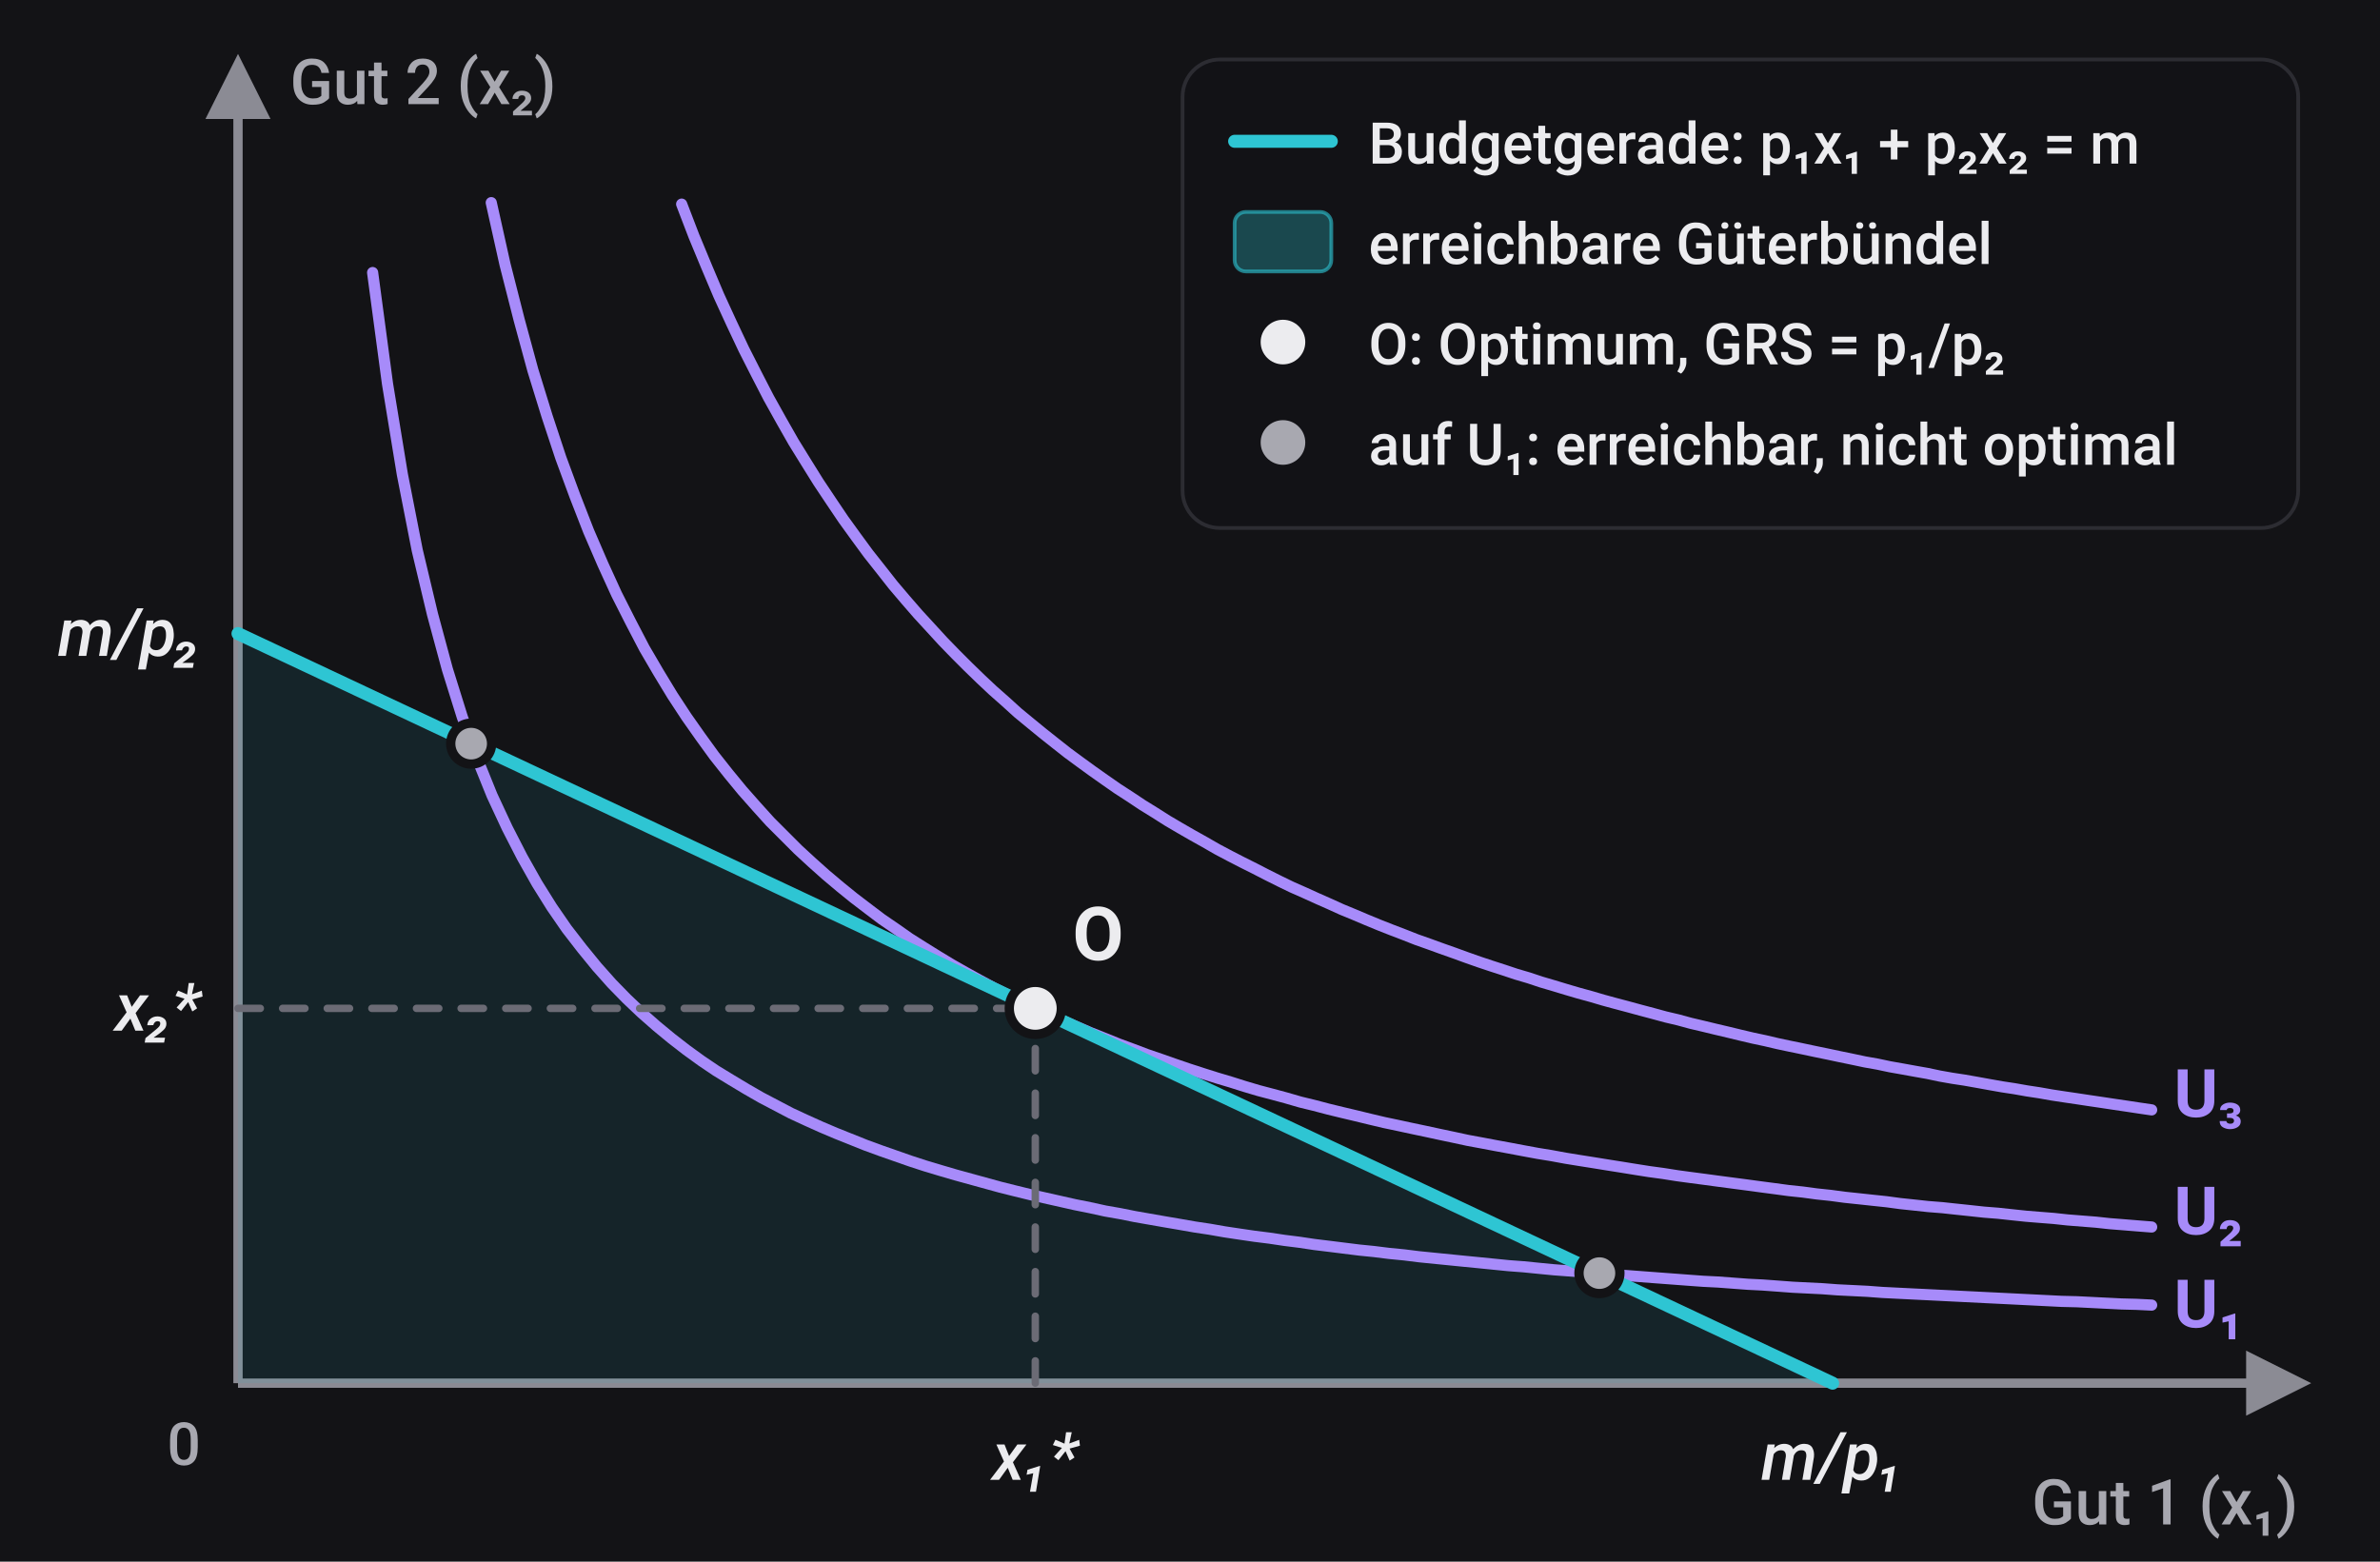
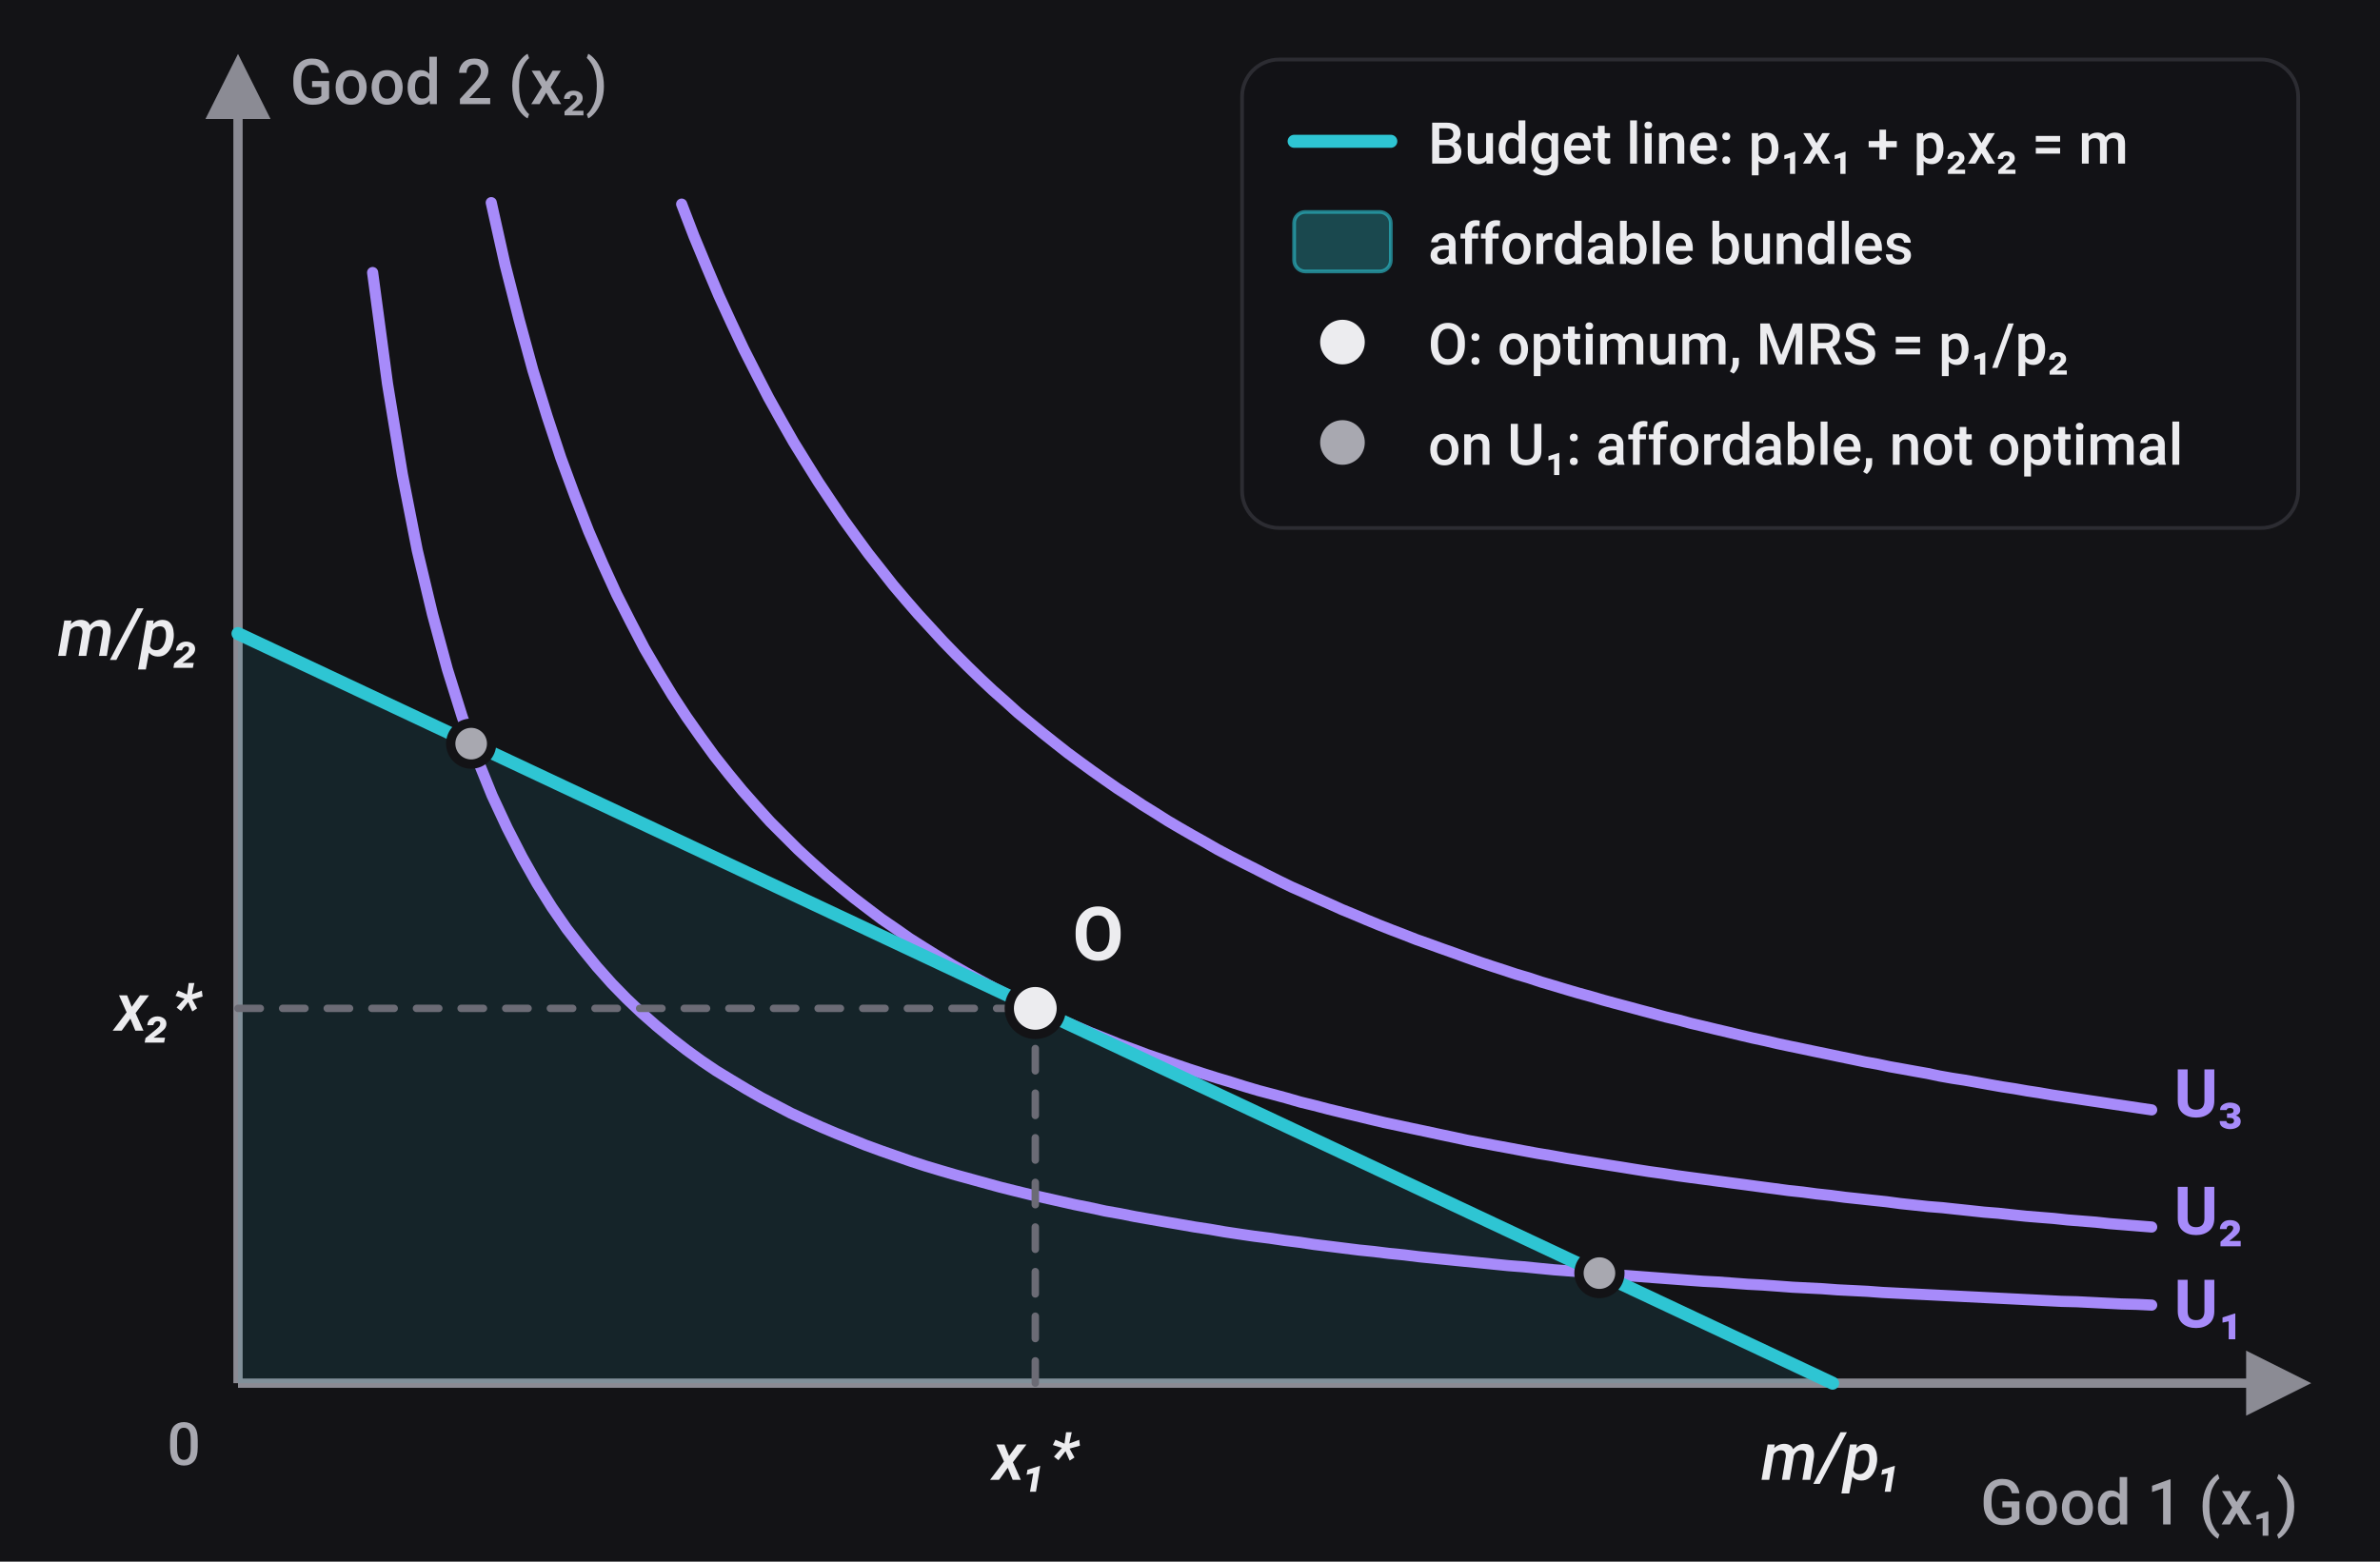
- <svg xmlns="http://www.w3.org/2000/svg" viewBox="0 0 640 420" width="640" height="420" font-family="'DM Sans', 'Segoe UI', Roboto, Helvetica, Arial, sans-serif" role="img" aria-label="Haushaltsoptimum: Die Budgetgerade berührt die höchste erreichbare Indifferenzkurve">
+ <svg xmlns="http://www.w3.org/2000/svg" viewBox="0 0 640 420" width="640" height="420" font-family="'DM Sans', 'Segoe UI', Roboto, Helvetica, Arial, sans-serif" role="img" aria-label="Consumer optimum: the budget line touches the highest attainable indifference curve">
  <defs>
    <marker id="arr-bg" viewBox="0 0 10 10" refX="8" refY="5" markerWidth="7" markerHeight="7" orient="auto-start-reverse">
      <path d="M0 0L10 5L0 10z" fill="#131316" />
    </marker>
    <marker id="arr-axis" viewBox="0 0 10 10" refX="8" refY="5" markerWidth="7" markerHeight="7" orient="auto-start-reverse">
      <path d="M0 0L10 5L0 10z" fill="#8b8b94" />
    </marker>
    <marker id="arr-guide" viewBox="0 0 10 10" refX="8" refY="5" markerWidth="7" markerHeight="7" orient="auto-start-reverse">
      <path d="M0 0L10 5L0 10z" fill="#6b6b75" />
    </marker>
    <marker id="arr-text" viewBox="0 0 10 10" refX="8" refY="5" markerWidth="7" markerHeight="7" orient="auto-start-reverse">
      <path d="M0 0L10 5L0 10z" fill="#ececef" />
    </marker>
    <marker id="arr-muted" viewBox="0 0 10 10" refX="8" refY="5" markerWidth="7" markerHeight="7" orient="auto-start-reverse">
      <path d="M0 0L10 5L0 10z" fill="#a8a8b0" />
    </marker>
    <marker id="arr-teal" viewBox="0 0 10 10" refX="8" refY="5" markerWidth="7" markerHeight="7" orient="auto-start-reverse">
      <path d="M0 0L10 5L0 10z" fill="#2ec5d3" />
    </marker>
    <marker id="arr-amber" viewBox="0 0 10 10" refX="8" refY="5" markerWidth="7" markerHeight="7" orient="auto-start-reverse">
      <path d="M0 0L10 5L0 10z" fill="#fbbf24" />
    </marker>
    <marker id="arr-pink" viewBox="0 0 10 10" refX="8" refY="5" markerWidth="7" markerHeight="7" orient="auto-start-reverse">
      <path d="M0 0L10 5L0 10z" fill="#f472b6" />
    </marker>
    <marker id="arr-blue" viewBox="0 0 10 10" refX="8" refY="5" markerWidth="7" markerHeight="7" orient="auto-start-reverse">
      <path d="M0 0L10 5L0 10z" fill="#6b9cff" />
    </marker>
    <marker id="arr-green" viewBox="0 0 10 10" refX="8" refY="5" markerWidth="7" markerHeight="7" orient="auto-start-reverse">
      <path d="M0 0L10 5L0 10z" fill="#34d399" />
    </marker>
    <marker id="arr-violet" viewBox="0 0 10 10" refX="8" refY="5" markerWidth="7" markerHeight="7" orient="auto-start-reverse">
      <path d="M0 0L10 5L0 10z" fill="#a78bfa" />
    </marker>
  </defs>
  <rect width="640" height="420" fill="#131316" />
  <line x1="64" y1="372" x2="618" y2="372" stroke="#8b8b94" stroke-width="2.5" marker-end="url(#arr-axis)" />
  <line x1="64" y1="372" x2="64" y2="18" stroke="#8b8b94" stroke-width="2.5" marker-end="url(#arr-axis)" />
-   <text x="78" y="28" font-size="17" fill="#a8a8b0" text-anchor="start" font-weight="500">Gut 2 (x₂)</text>
-   <text x="618" y="410" font-size="17" fill="#a8a8b0" text-anchor="end" font-weight="500">Gut 1 (x₁)</text>
+   <text x="78" y="28" font-size="17" fill="#a8a8b0" text-anchor="start" font-weight="500">Good 2 (x₂)</text>
+   <text x="618" y="410" font-size="17" fill="#a8a8b0" text-anchor="end" font-weight="500">Good 1 (x₁)</text>
  <text x="54" y="394" font-size="16" fill="#a8a8b0" text-anchor="end" font-weight="500">0</text>
  <polygon points="64,372 64,170.4 492.8,372" fill="#2ec5d3" fill-opacity="0.1" />
  <polyline points="100.2,73.3 104.2,103.2 108.2,127.6 112.2,148 116.3,165.2 120.3,180 124.3,192.8 128.3,204 132.3,213.9 136.4,222.7 140.4,230.5 144.4,237.6 148.4,244 152.4,249.8 156.5,255.1 160.5,260 164.5,264.5 168.5,268.6 172.5,272.4 176.6,276 180.6,279.3 184.6,282.4 188.6,285.3 192.6,288 196.7,290.5 200.7,292.9 204.7,295.2 208.7,297.3 212.7,299.4 216.8,301.3 220.8,303.1 224.8,304.8 228.8,306.4 232.8,308 236.9,309.5 240.9,310.9 244.9,312.3 248.9,313.6 252.9,314.8 257,316 261,317.1 265,318.2 269,319.3 273,320.3 277.1,321.3 281.1,322.2 285.1,323.1 289.1,324 293.1,324.8 297.2,325.7 301.2,326.4 305.2,327.2 309.2,327.9 313.2,328.6 317.3,329.3 321.3,330 325.3,330.6 329.3,331.3 333.3,331.9 337.4,332.5 341.4,333 345.4,333.6 349.4,334.1 353.4,334.7 357.5,335.2 361.5,335.7 365.5,336.2 369.5,336.6 373.5,337.1 377.6,337.5 381.6,338 385.6,338.4 389.6,338.8 393.6,339.2 397.7,339.6 401.7,340 405.7,340.4 409.7,340.7 413.7,341.1 417.8,341.5 421.8,341.8 425.8,342.1 429.8,342.5 433.8,342.8 437.9,343.1 441.9,343.4 445.9,343.7 449.9,344 453.9,344.3 458,344.6 462,344.8 466,345.1 470,345.4 474,345.6 478.1,345.9 482.1,346.2 486.1,346.4 490.1,346.6 494.1,346.9 498.2,347.1 502.2,347.3 506.2,347.6 510.2,347.8 514.2,348 518.3,348.2 522.3,348.4 526.3,348.6 530.3,348.8 534.3,349 538.4,349.2 542.4,349.4 546.4,349.6 550.4,349.8 554.4,350 558.5,350.1 562.5,350.3 566.5,350.5 570.5,350.7 574.5,350.8 578.6,351" fill="none" stroke="#a78bfa" stroke-width="3" stroke-linecap="round" stroke-linejoin="round" />
  <polyline points="132.1,54.5 135.8,71.1 139.6,86 143.3,99.6 147.1,111.9 150.8,123.1 154.6,133.4 158.3,142.9 162.1,151.7 165.8,159.8 169.6,167.3 173.3,174.4 177.1,180.9 180.8,187 184.6,192.8 188.4,198.2 192.1,203.3 195.9,208.1 199.6,212.6 203.4,216.9 207.1,221 210.9,224.8 214.6,228.5 218.4,232 222.1,235.3 225.9,238.5 229.6,241.5 233.4,244.4 237.1,247.2 240.9,249.8 244.6,252.4 248.4,254.8 252.1,257.1 255.9,259.4 259.6,261.5 263.4,263.6 267.1,265.6 270.9,267.5 274.6,269.4 278.4,271.2 282.2,272.9 285.9,274.6 289.7,276.2 293.4,277.8 297.2,279.3 300.9,280.8 304.7,282.2 308.4,283.6 312.2,284.9 315.9,286.2 319.7,287.5 323.4,288.7 327.2,289.9 330.9,291 334.7,292.2 338.4,293.3 342.2,294.3 345.9,295.3 349.7,296.4 353.4,297.3 357.2,298.3 360.9,299.2 364.7,300.1 368.4,301 372.2,301.9 376,302.7 379.7,303.5 383.5,304.3 387.2,305.1 391,305.9 394.7,306.7 398.5,307.4 402.2,308.1 406,308.8 409.7,309.5 413.5,310.2 417.2,310.8 421,311.5 424.7,312.1 428.5,312.7 432.2,313.3 436,313.9 439.7,314.5 443.5,315.1 447.2,315.6 451,316.2 454.7,316.7 458.5,317.2 462.2,317.7 466,318.2 469.8,318.7 473.5,319.2 477.3,319.7 481,320.2 484.8,320.6 488.5,321.1 492.3,321.5 496,322 499.8,322.4 503.5,322.8 507.3,323.2 511,323.7 514.8,324.1 518.5,324.5 522.3,324.8 526,325.2 529.8,325.6 533.5,326 537.3,326.3 541,326.7 544.8,327.1 548.5,327.4 552.3,327.7 556,328.1 559.8,328.4 563.6,328.7 567.3,329.1 571.1,329.4 574.8,329.7 578.6,330" fill="none" stroke="#a78bfa" stroke-width="3" stroke-linecap="round" stroke-linejoin="round" />
  <polyline points="183.3,54.9 186.6,63.5 190,71.7 193.3,79.5 196.7,86.9 200,93.9 203.4,100.6 206.7,107 210.1,113.1 213.4,118.9 216.8,124.4 220.1,129.7 223.5,134.8 226.8,139.7 230.2,144.4 233.5,148.9 236.9,153.2 240.2,157.4 243.6,161.4 246.9,165.2 250.3,168.9 253.6,172.5 257,176 260.3,179.3 263.7,182.6 267,185.7 270.4,188.7 273.7,191.7 277.1,194.5 280.4,197.2 283.8,199.9 287.1,202.5 290.5,205 293.8,207.4 297.2,209.8 300.5,212.1 303.9,214.3 307.2,216.5 310.6,218.6 313.9,220.7 317.3,222.7 320.6,224.6 324,226.5 327.3,228.4 330.7,230.2 334,231.9 337.4,233.6 340.7,235.3 344.1,237 347.4,238.6 350.8,240.1 354.1,241.6 357.5,243.1 360.8,244.6 364.2,246 367.5,247.4 370.9,248.8 374.2,250.1 377.6,251.4 380.9,252.7 384.3,253.9 387.6,255.1 391,256.3 394.3,257.5 397.7,258.7 401,259.8 404.4,260.9 407.7,262 411.1,263 414.4,264.1 417.8,265.1 421.1,266.1 424.5,267.1 427.8,268 431.2,269 434.5,269.9 437.9,270.8 441.2,271.7 444.6,272.6 447.9,273.5 451.3,274.3 454.6,275.2 458,276 461.3,276.8 464.7,277.6 468,278.4 471.4,279.2 474.7,279.9 478.1,280.7 481.4,281.4 484.8,282.1 488.1,282.8 491.5,283.5 494.8,284.2 498.2,284.9 501.5,285.6 504.9,286.2 508.2,286.9 511.6,287.5 514.9,288.1 518.3,288.7 521.6,289.4 525,290 528.3,290.5 531.7,291.1 535,291.7 538.4,292.3 541.7,292.8 545.1,293.4 548.4,293.9 551.8,294.5 555.1,295 558.5,295.5 561.8,296 565.2,296.5 568.5,297 571.9,297.5 575.2,298 578.6,298.5" fill="none" stroke="#a78bfa" stroke-width="3" stroke-linecap="round" stroke-linejoin="round" />
  <line x1="64" y1="170.4" x2="492.8" y2="372" stroke="#2ec5d3" stroke-width="3.5" stroke-linecap="round" />
  <line x1="64" y1="271.2" x2="278.4" y2="271.2" stroke="#6b6b75" stroke-width="2" stroke-linecap="round" stroke-dasharray="6 6" />
  <line x1="278.4" y1="372" x2="278.4" y2="271.2" stroke="#6b6b75" stroke-width="2" stroke-linecap="round" stroke-dasharray="6 6" />
  <circle cx="126.7" cy="200" r="5.5" fill="#a8a8b0" stroke="#131316" stroke-width="2.5" />
  <circle cx="430.1" cy="342.4" r="5.5" fill="#a8a8b0" stroke="#131316" stroke-width="2.5" />
  <circle cx="278.4" cy="271.2" r="7" fill="#ececef" stroke="#131316" stroke-width="2.5" />
  <text x="288.4" y="258.2" font-size="20" fill="#ececef" text-anchor="start" font-weight="700">O</text>
  <text x="584.6" y="357" font-size="18" fill="#a78bfa" text-anchor="start" font-weight="700">U₁</text>
  <text x="584.6" y="332" font-size="18" fill="#a78bfa" text-anchor="start" font-weight="700">U₂</text>
  <text x="584.6" y="300.4" font-size="18" fill="#a78bfa" text-anchor="start" font-weight="700">U₃</text>
  <text x="54" y="176.4" font-size="18" fill="#ececef" text-anchor="end" font-weight="500" font-style="italic">m/p₂</text>
  <text x="54" y="277.2" font-size="18" fill="#ececef" text-anchor="end" font-weight="500" font-style="italic">x₂*</text>
  <text x="278.4" y="398" font-size="18" fill="#ececef" text-anchor="middle" font-weight="500" font-style="italic">x₁*</text>
  <text x="492.8" y="398" font-size="18" fill="#ececef" text-anchor="middle" font-weight="500" font-style="italic">m/p₁</text>
-   <rect x="318" y="16" width="300" height="126" rx="10" fill="#131316" fill-opacity="0.92" stroke="#2c2c32" />
-   <line x1="332" y1="38" x2="358" y2="38" stroke="#2ec5d3" stroke-width="3.5" stroke-linecap="round" />
-   <text x="368" y="44" font-size="15.5" fill="#ececef" text-anchor="start" font-weight="500">Budgetgerade: p₁x₁ + p₂x₂ = m</text>
-   <rect x="332" y="57" width="26" height="16" rx="3" fill="#2ec5d3" fill-opacity="0.3" stroke="#2ec5d3" stroke-opacity="0.6" />
-   <text x="368" y="71" font-size="15.5" fill="#ececef" text-anchor="start" font-weight="500">erreichbare Güterbündel</text>
-   <circle cx="345" cy="92" r="6" fill="#ececef" />
-   <text x="368" y="98" font-size="15.5" fill="#ececef" text-anchor="start" font-weight="500">O: Optimum, GRS = p₁/p₂</text>
-   <circle cx="345" cy="119" r="6" fill="#a8a8b0" />
-   <text x="368" y="125" font-size="15.5" fill="#ececef" text-anchor="start" font-weight="500">auf U₁: erreichbar, nicht optimal</text>
+   <rect x="334" y="16" width="284" height="126" rx="10" fill="#131316" fill-opacity="0.92" stroke="#2c2c32" />
+   <line x1="348" y1="38" x2="374" y2="38" stroke="#2ec5d3" stroke-width="3.5" stroke-linecap="round" />
+   <text x="384" y="44" font-size="15.5" fill="#ececef" text-anchor="start" font-weight="500">Budget line: p₁x₁ + p₂x₂ = m</text>
+   <rect x="348" y="57" width="26" height="16" rx="3" fill="#2ec5d3" fill-opacity="0.3" stroke="#2ec5d3" stroke-opacity="0.6" />
+   <text x="384" y="71" font-size="15.5" fill="#ececef" text-anchor="start" font-weight="500">affordable bundles</text>
+   <circle cx="361" cy="92" r="6" fill="#ececef" />
+   <text x="384" y="98" font-size="15.5" fill="#ececef" text-anchor="start" font-weight="500">O: optimum, MRS = p₁/p₂</text>
+   <circle cx="361" cy="119" r="6" fill="#a8a8b0" />
+   <text x="384" y="125" font-size="15.5" fill="#ececef" text-anchor="start" font-weight="500">on U₁: affordable, not optimal</text>
</svg>
